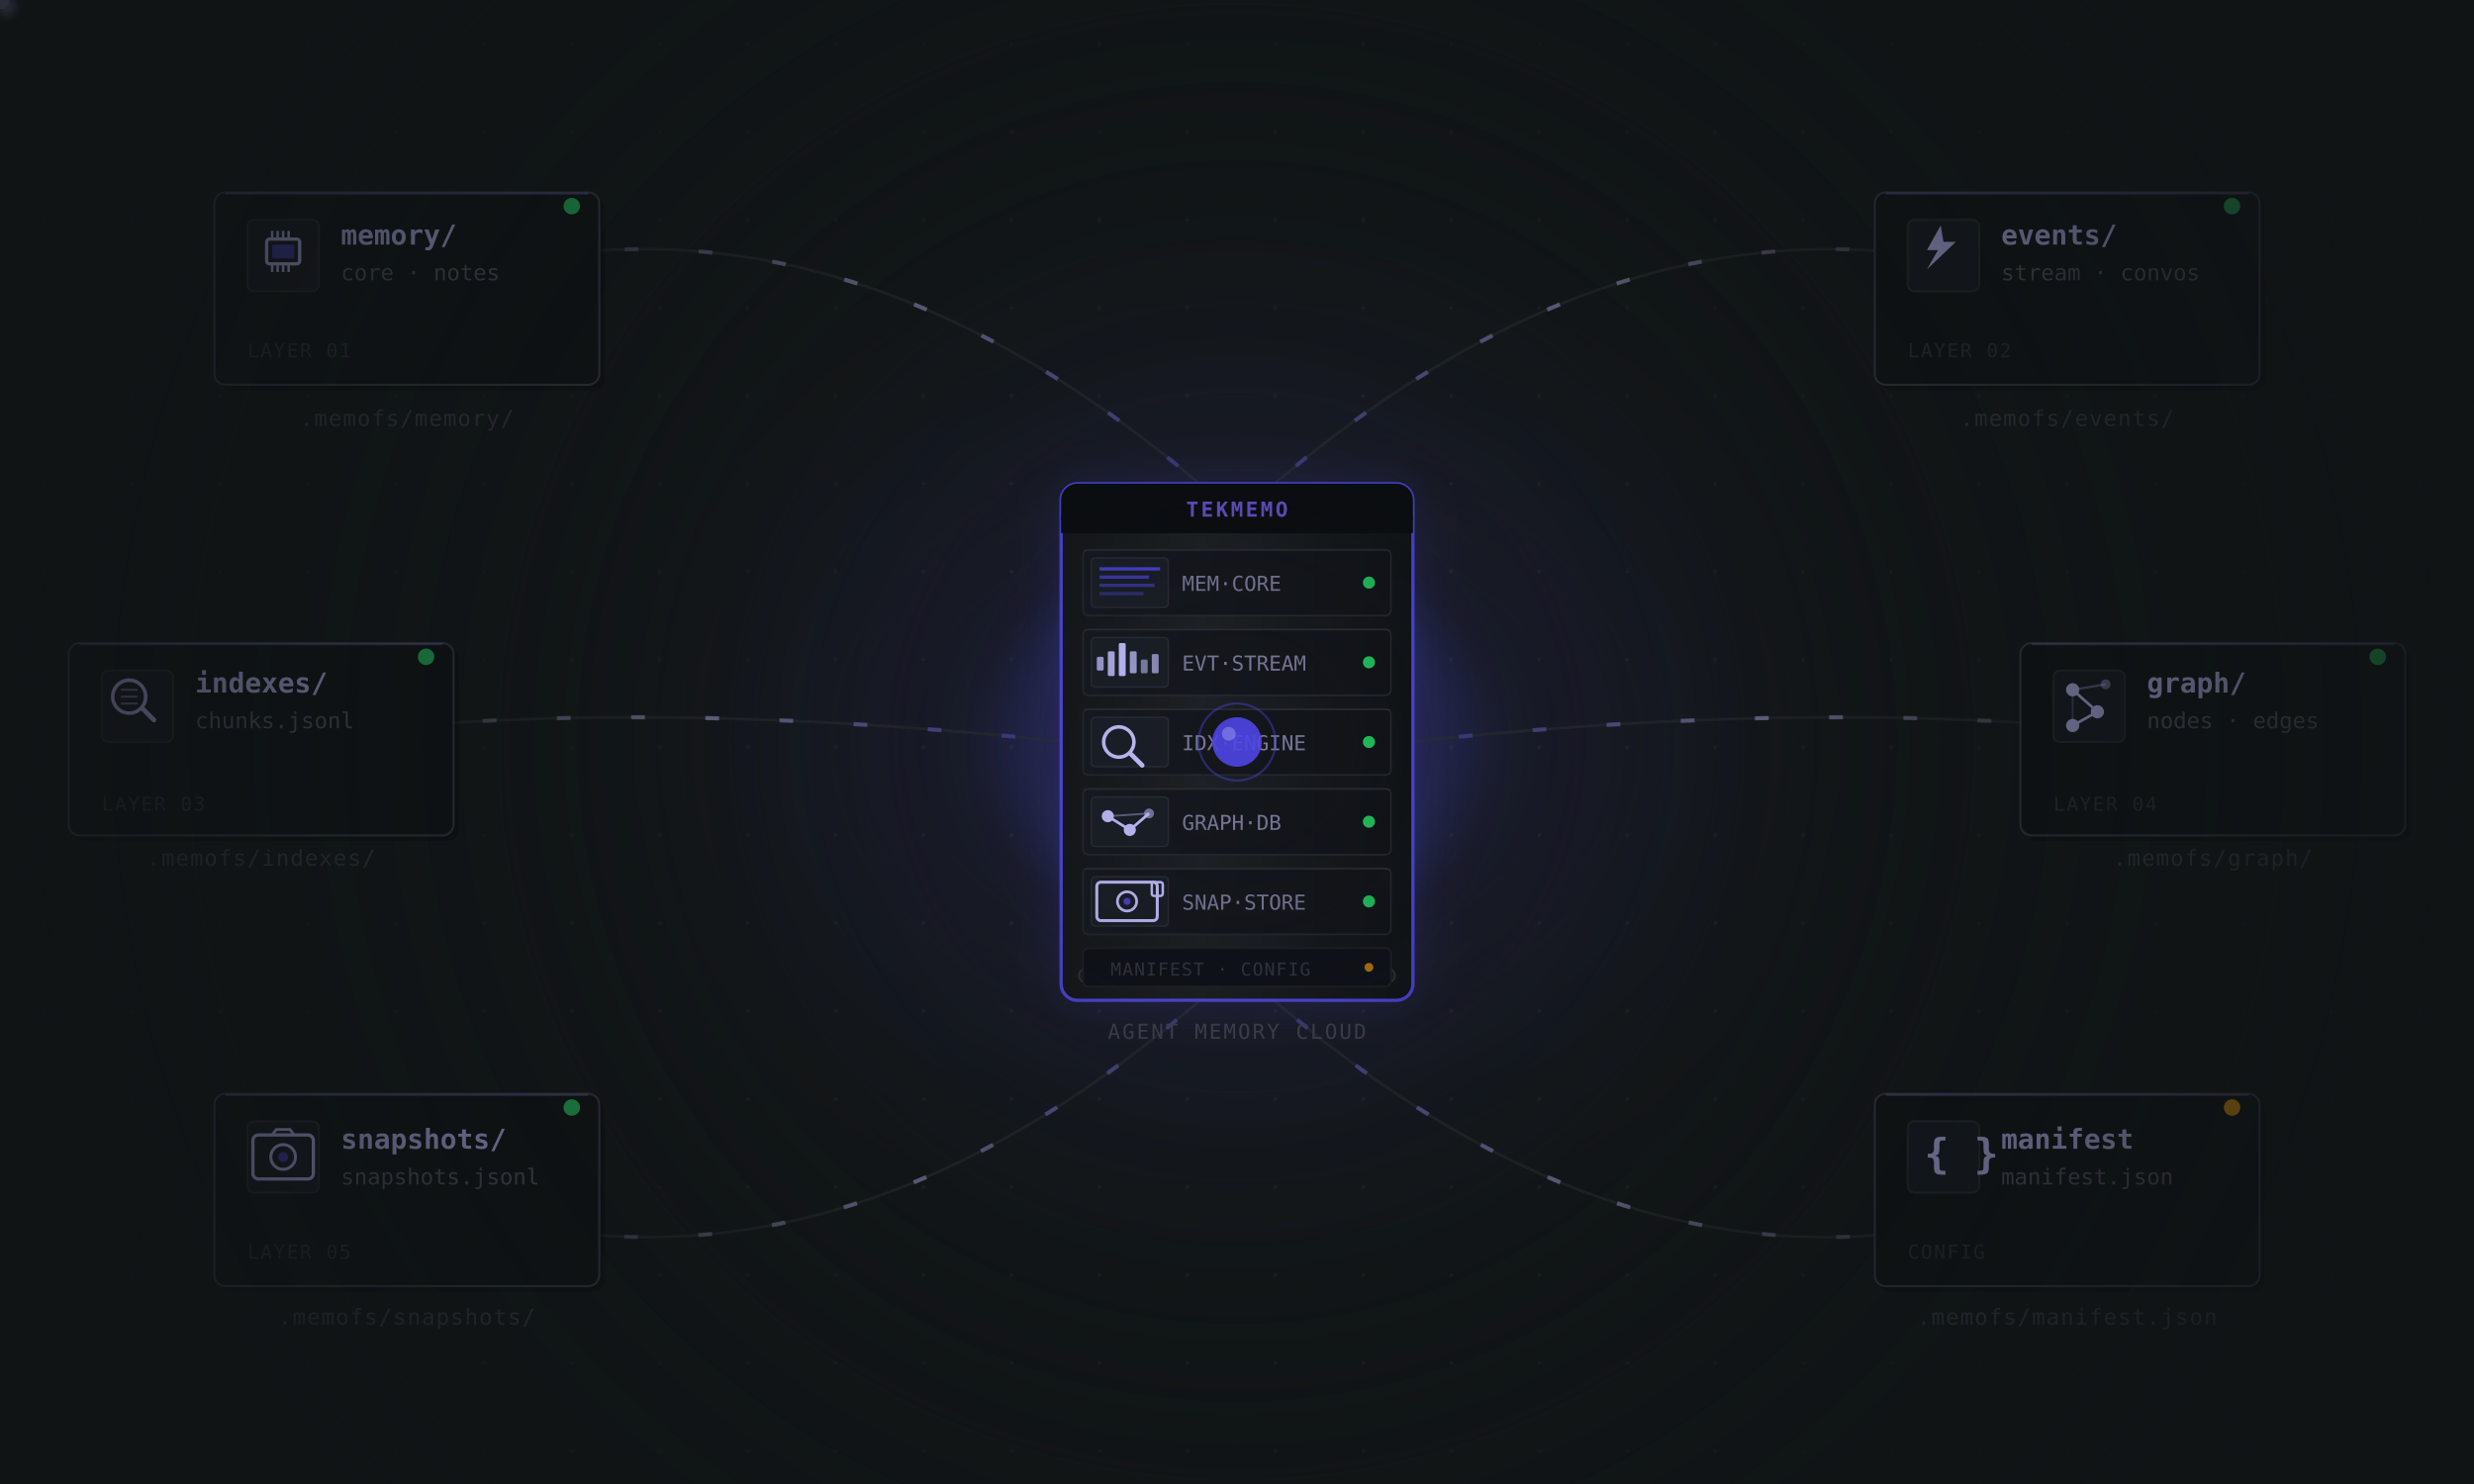
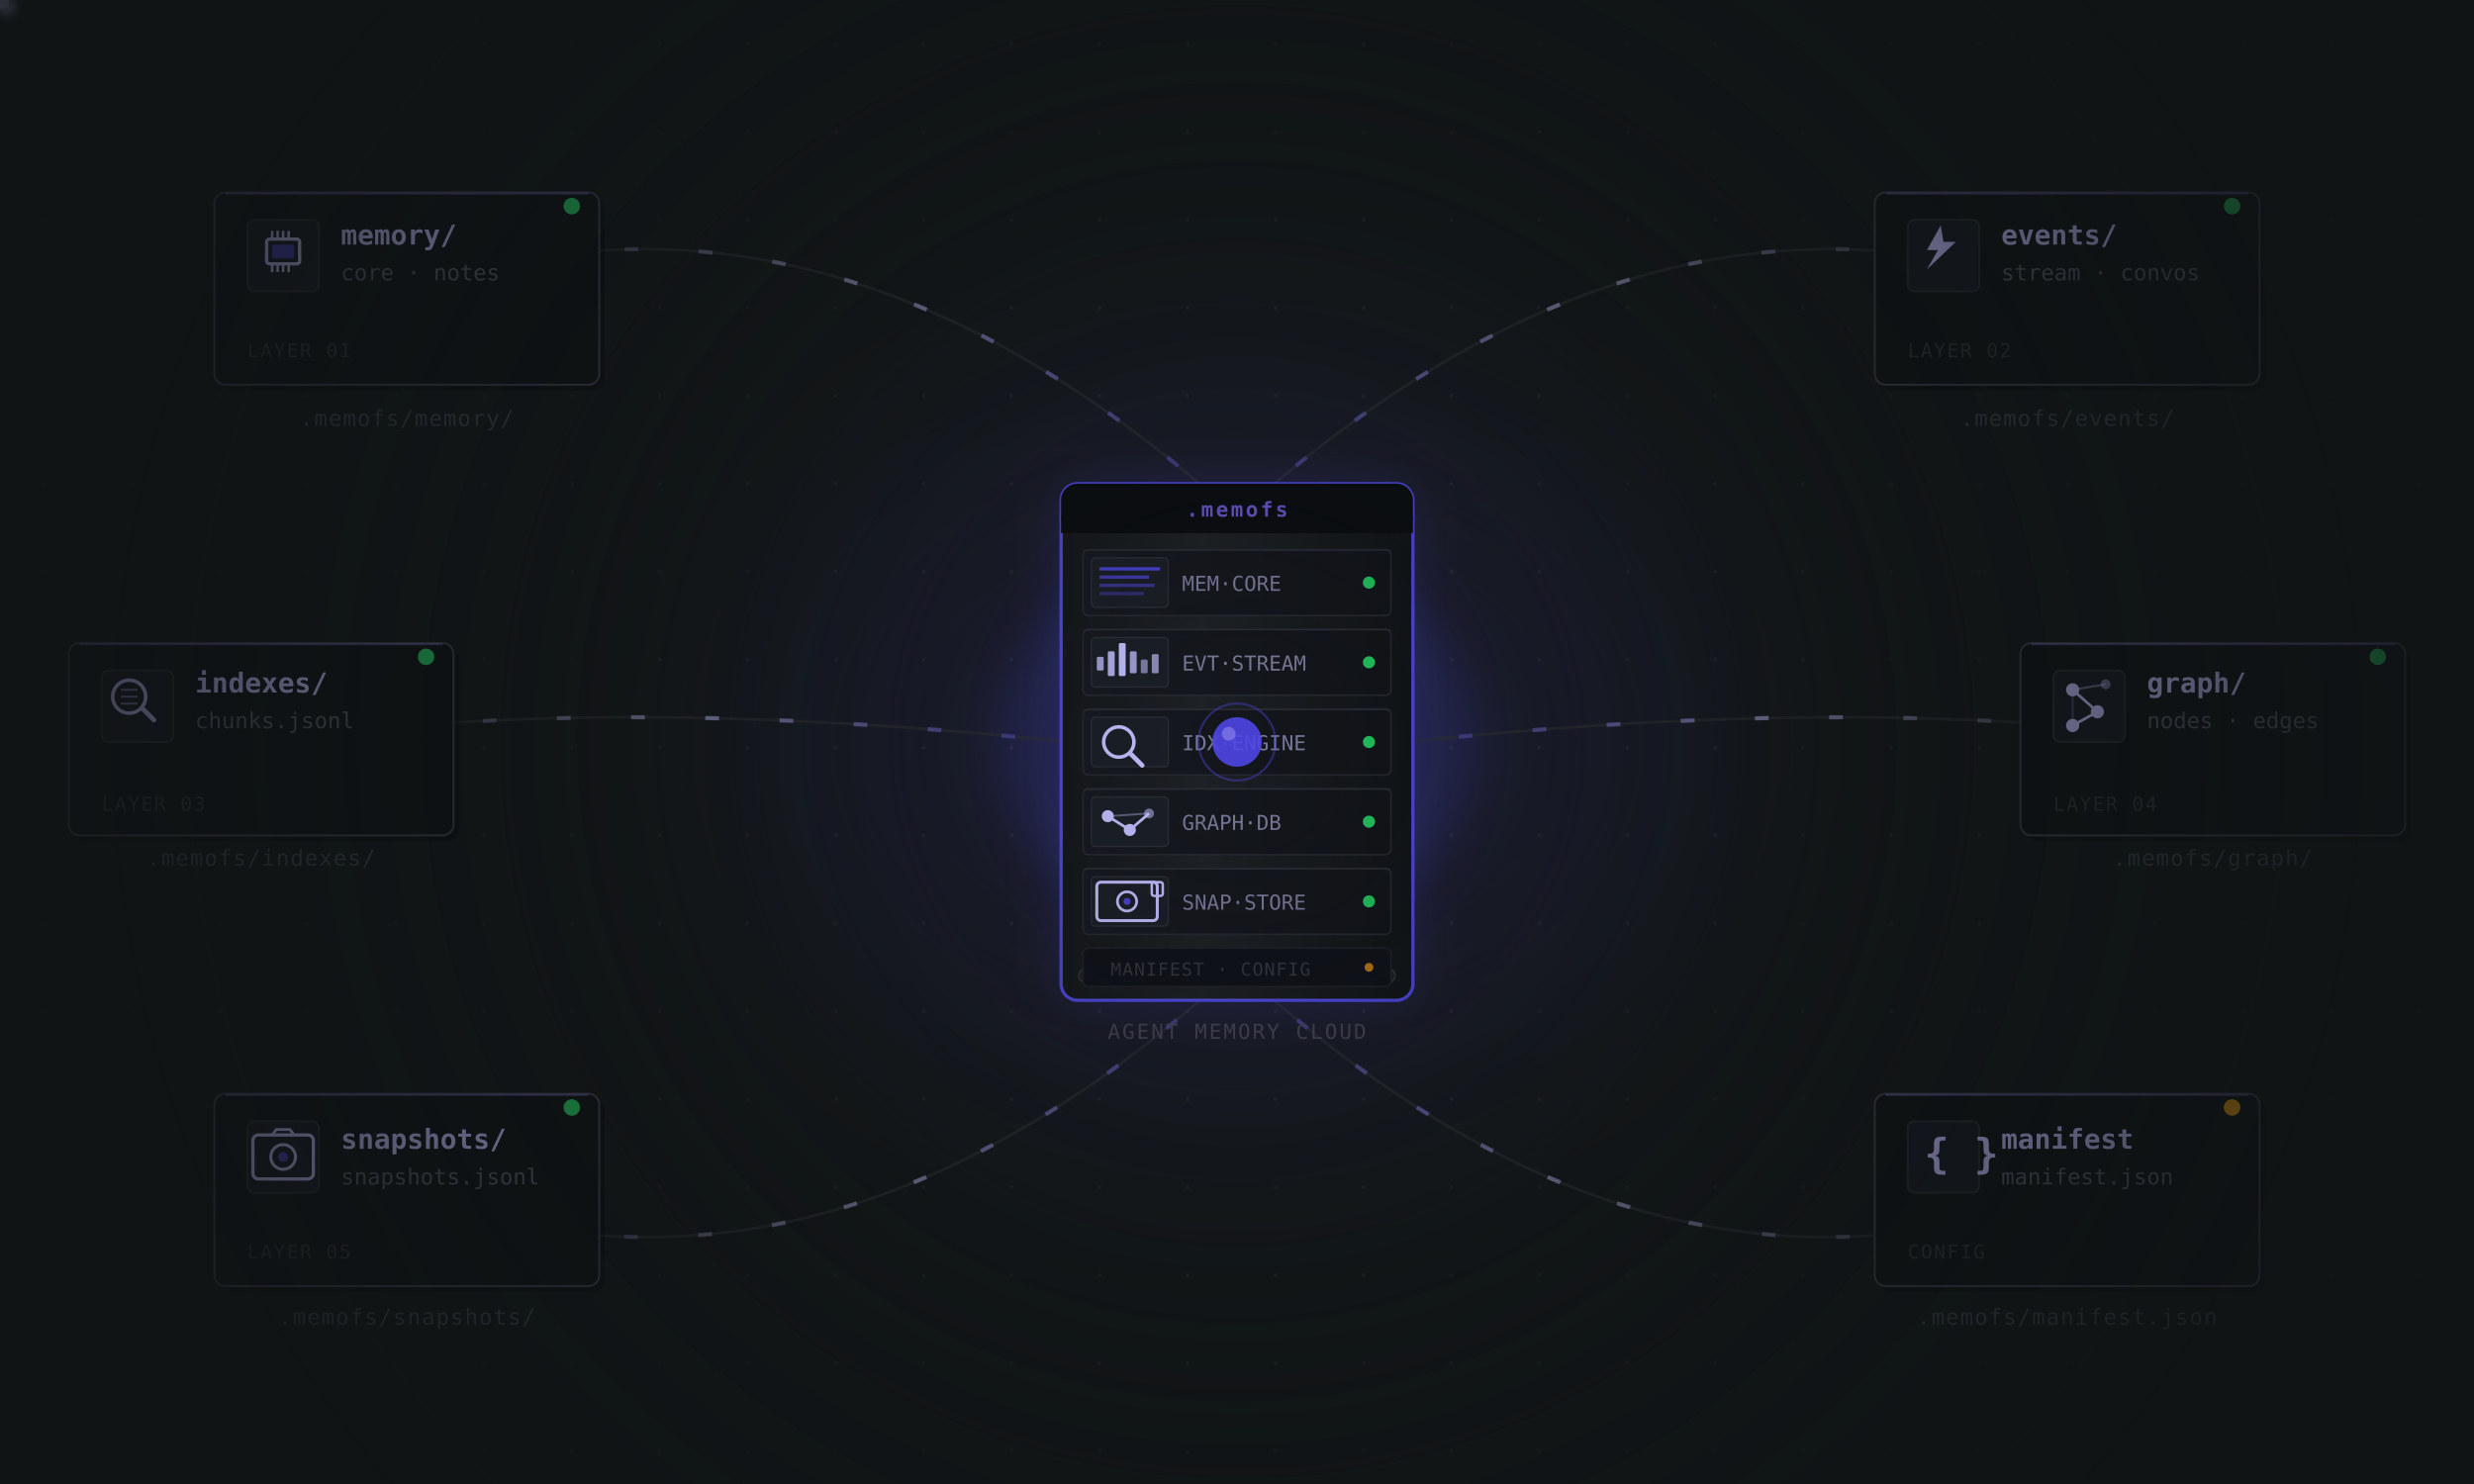
<svg xmlns="http://www.w3.org/2000/svg" viewBox="0 0 900 540" style="width:100%;max-width:1040px;height:auto" role="img">
  <style>
svg {
  font-family: "JetBrains Mono", ui-monospace, SFMono-Regular, Menlo, Monaco, Consolas, "Liberation Mono", "Courier New", monospace;
}
.fp{stroke-dasharray:5 22;animation:dash 2.4s linear infinite}
.fp-2{animation-duration:3.1s;animation-delay:-1.3s}
.fp-3{animation-duration:2.7s;animation-delay:-0.6s}
.fp-4{animation-duration:3.5s;animation-delay:-2.1s}
.fp-5{animation-duration:2.2s;animation-delay:-1.7s}
.fp-6{animation-duration:3.2s;animation-delay:-0.9s}
@keyframes dash{to{stroke-dashoffset:-27}
@media (prefers-reduced-motion: reduce) {
  .fp { animation: none; }
}
</style>
  <defs>
    <filter id="g-pk" x="-80%" y="-80%" width="260%" height="260%">
      <feGaussianBlur in="SourceGraphic" stdDeviation="2.5" result="b" />
      <feMerge>
        <feMergeNode in="b" />
        <feMergeNode in="SourceGraphic" />
      </feMerge>
    </filter>
    <filter id="g-halo" x="-200%" y="-200%" width="500%" height="500%">
      <feGaussianBlur in="SourceGraphic" stdDeviation="9" />
    </filter>
    <filter id="g-aura" x="-300%" y="-300%" width="700%" height="700%">
      <feGaussianBlur in="SourceGraphic" stdDeviation="32" />
    </filter>
    <filter id="g-rack" x="-40%" y="-40%" width="180%" height="180%">
      <feGaussianBlur in="SourceGraphic" stdDeviation="5" result="b" />
      <feMerge>
        <feMergeNode in="b" />
        <feMergeNode in="SourceGraphic" />
      </feMerge>
    </filter>
    <pattern id="dots" x="0" y="0" width="32" height="32" patternUnits="userSpaceOnUse">
      <circle cx="16" cy="16" r="0.7" fill="#252829" />
    </pattern>
    <radialGradient id="bg-g" cx="450" cy="270" r="360" gradientUnits="userSpaceOnUse">
      <stop offset="0%" stop-color="#181b1e" />
      <stop offset="100%" stop-color="#101415" />
    </radialGradient>
    <radialGradient id="vig" cx="450" cy="270" r="480" gradientUnits="userSpaceOnUse">
      <stop offset="0%" stop-color="#101415" stop-opacity="0" />
      <stop offset="100%" stop-color="#101415" stop-opacity="0.85" />
    </radialGradient>
    <linearGradient id="gm" x1="148" y1="106" x2="450" y2="188" gradientUnits="userSpaceOnUse">
      <stop offset="0%" stop-color="#c3c0ff" stop-opacity="0" />
      <stop offset="55%" stop-color="#c3c0ff" stop-opacity="0.6" />
      <stop offset="100%" stop-color="#4f46e5" stop-opacity="0.4" />
    </linearGradient>
    <linearGradient id="ge" x1="752" y1="106" x2="450" y2="188" gradientUnits="userSpaceOnUse">
      <stop offset="0%" stop-color="#c3c0ff" stop-opacity="0" />
      <stop offset="55%" stop-color="#c3c0ff" stop-opacity="0.6" />
      <stop offset="100%" stop-color="#4f46e5" stop-opacity="0.4" />
    </linearGradient>
    <linearGradient id="gi" x1="95" y1="270" x2="388" y2="270" gradientUnits="userSpaceOnUse">
      <stop offset="0%" stop-color="#c3c0ff" stop-opacity="0" />
      <stop offset="55%" stop-color="#c3c0ff" stop-opacity="0.6" />
      <stop offset="100%" stop-color="#4f46e5" stop-opacity="0.4" />
    </linearGradient>
    <linearGradient id="gg" x1="805" y1="270" x2="512" y2="270" gradientUnits="userSpaceOnUse">
      <stop offset="0%" stop-color="#c3c0ff" stop-opacity="0" />
      <stop offset="55%" stop-color="#c3c0ff" stop-opacity="0.6" />
      <stop offset="100%" stop-color="#4f46e5" stop-opacity="0.4" />
    </linearGradient>
    <linearGradient id="gs" x1="148" y1="434" x2="450" y2="352" gradientUnits="userSpaceOnUse">
      <stop offset="0%" stop-color="#c3c0ff" stop-opacity="0" />
      <stop offset="55%" stop-color="#c3c0ff" stop-opacity="0.6" />
      <stop offset="100%" stop-color="#4f46e5" stop-opacity="0.4" />
    </linearGradient>
    <linearGradient id="gmf" x1="752" y1="434" x2="450" y2="352" gradientUnits="userSpaceOnUse">
      <stop offset="0%" stop-color="#c3c0ff" stop-opacity="0" />
      <stop offset="55%" stop-color="#c3c0ff" stop-opacity="0.6" />
      <stop offset="100%" stop-color="#4f46e5" stop-opacity="0.4" />
    </linearGradient>
    <linearGradient id="rack-sh" x1="0" y1="0" x2="1" y2="0">
      <stop offset="0%" stop-color="#ffffff" stop-opacity="0.03" />
      <stop offset="40%" stop-color="#ffffff" stop-opacity="0.07" />
      <stop offset="100%" stop-color="#ffffff" stop-opacity="0.01" />
    </linearGradient>
    <linearGradient id="rack-top" x1="0" y1="0" x2="1" y2="0">
      <stop offset="0%" stop-color="#6655cc" stop-opacity="0.1" />
      <stop offset="50%" stop-color="#c3c0ff" stop-opacity="0.45" />
      <stop offset="100%" stop-color="#6655cc" stop-opacity="0.1" />
    </linearGradient>
    <linearGradient id="unit-g" x1="0" y1="0" x2="1" y2="0">
      <stop offset="0%" stop-color="#161920" stop-opacity="1" />
      <stop offset="100%" stop-color="#111318" stop-opacity="1" />
    </linearGradient>
  </defs>
  <rect width="900" height="540" fill="url(#bg-g)" />
  <rect width="900" height="540" fill="url(#dots)" />
  <rect width="900" height="540" fill="url(#vig)" />
  <ellipse cx="450" cy="270" rx="180" ry="140" fill="#4f46e5" opacity="0.08" filter="url(#g-aura)" />
  <ellipse cx="450" cy="270" rx="90" ry="70" fill="#4f46e5" opacity="0.18" filter="url(#g-halo)" />
  <circle cx="450" cy="270" r="72" fill="none" stroke="#4f46e5" stroke-width="1" opacity="0">
    <animate attributeName="r" from="72" to="230" dur="3s" repeatCount="indefinite" begin="0s" />
    <animate attributeName="opacity" values="0;0.45;0.45;0" keyTimes="0;0.05;0.28;1" dur="3s" repeatCount="indefinite" begin="0s" />
    <animate attributeName="stroke-width" from="1.2" to="0.2" dur="3s" repeatCount="indefinite" begin="0s" />
  </circle>
  <circle cx="450" cy="270" r="72" fill="none" stroke="#4f46e5" stroke-width="1" opacity="0">
    <animate attributeName="r" from="72" to="230" dur="3s" repeatCount="indefinite" begin="1s" />
    <animate attributeName="opacity" values="0;0.45;0.45;0" keyTimes="0;0.05;0.28;1" dur="3s" repeatCount="indefinite" begin="1s" />
    <animate attributeName="stroke-width" from="1.2" to="0.2" dur="3s" repeatCount="indefinite" begin="1s" />
  </circle>
  <circle cx="450" cy="270" r="72" fill="none" stroke="#4f46e5" stroke-width="1" opacity="0">
    <animate attributeName="r" from="72" to="230" dur="3s" repeatCount="indefinite" begin="2s" />
    <animate attributeName="opacity" values="0;0.45;0.45;0" keyTimes="0;0.05;0.28;1" dur="3s" repeatCount="indefinite" begin="2s" />
    <animate attributeName="stroke-width" from="1.2" to="0.2" dur="3s" repeatCount="indefinite" begin="2s" />
  </circle>
  <g fill="none" stroke="#2b2e31" stroke-width="1" opacity="0.7">
    <path d="M148,106 Q300,52  450,188" />
    <path d="M752,106 Q600,52  450,188" />
    <path d="M95,270  Q220,252 388,270" />
    <path d="M805,270 Q680,252 512,270" />
    <path d="M148,434 Q300,490 450,352" />
    <path d="M752,434 Q600,490 450,352" />
  </g>
  <path d="M148,106 Q300,52  450,188" fill="none" stroke="url(#gm)" stroke-width="1.5" class="fp" />
  <path d="M752,106 Q600,52  450,188" fill="none" stroke="url(#ge)" stroke-width="1.5" class="fp fp-2" />
  <path d="M95,270  Q220,252 388,270" fill="none" stroke="url(#gi)" stroke-width="1.5" class="fp fp-3" />
  <path d="M805,270 Q680,252 512,270" fill="none" stroke="url(#gg)" stroke-width="1.5" class="fp fp-4" />
  <path d="M148,434 Q300,490 450,352" fill="none" stroke="url(#gs)" stroke-width="1.5" class="fp fp-5" />
  <path d="M752,434 Q600,490 450,352" fill="none" stroke="url(#gmf)" stroke-width="1.5" class="fp fp-6" />
  <circle r="3.2" fill="#c3c0ff" filter="url(#g-pk)">
    <animateMotion dur="2.8s" repeatCount="indefinite" begin="0s" path="M148,106 Q300,52 450,188" />
  </circle>
  <circle r="1.5" fill="#c3c0ff" opacity="0.35">
    <animateMotion dur="2.8s" repeatCount="indefinite" begin="0.08s" path="M148,106 Q300,52 450,188" />
  </circle>
  <circle r="3.2" fill="#c3c0ff" filter="url(#g-pk)">
    <animateMotion dur="2.8s" repeatCount="indefinite" begin="-1.4s" path="M148,106 Q300,52 450,188" />
  </circle>
  <circle r="1.5" fill="#c3c0ff" opacity="0.35">
    <animateMotion dur="2.8s" repeatCount="indefinite" begin="-1.32s" path="M148,106 Q300,52 450,188" />
  </circle>
  <circle r="3.2" fill="#c3c0ff" filter="url(#g-pk)">
    <animateMotion dur="3.1s" repeatCount="indefinite" begin="-0.6s" path="M752,106 Q600,52 450,188" />
  </circle>
  <circle r="1.5" fill="#c3c0ff" opacity="0.35">
    <animateMotion dur="3.1s" repeatCount="indefinite" begin="-0.52s" path="M752,106 Q600,52 450,188" />
  </circle>
  <circle r="3.2" fill="#c3c0ff" filter="url(#g-pk)">
    <animateMotion dur="3.1s" repeatCount="indefinite" begin="-2.2s" path="M752,106 Q600,52 450,188" />
  </circle>
  <circle r="3.2" fill="#c3c0ff" filter="url(#g-pk)">
    <animateMotion dur="2.5s" repeatCount="indefinite" begin="-0.3s" path="M95,270 Q220,252 388,270" />
  </circle>
  <circle r="1.5" fill="#c3c0ff" opacity="0.35">
    <animateMotion dur="2.5s" repeatCount="indefinite" begin="-0.22s" path="M95,270 Q220,252 388,270" />
  </circle>
  <circle r="3.2" fill="#c3c0ff" filter="url(#g-pk)">
    <animateMotion dur="2.5s" repeatCount="indefinite" begin="-1.5s" path="M95,270 Q220,252 388,270" />
  </circle>
  <circle r="3.2" fill="#c3c0ff" filter="url(#g-pk)">
    <animateMotion dur="3.0s" repeatCount="indefinite" begin="-1.0s" path="M805,270 Q680,252 512,270" />
  </circle>
  <circle r="1.5" fill="#c3c0ff" opacity="0.35">
    <animateMotion dur="3.0s" repeatCount="indefinite" begin="-0.92s" path="M805,270 Q680,252 512,270" />
  </circle>
  <circle r="3.2" fill="#c3c0ff" filter="url(#g-pk)">
    <animateMotion dur="3.0s" repeatCount="indefinite" begin="-2.4s" path="M805,270 Q680,252 512,270" />
  </circle>
  <circle r="3.2" fill="#c3c0ff" filter="url(#g-pk)">
    <animateMotion dur="3.4s" repeatCount="indefinite" begin="-0.8s" path="M148,434 Q300,490 450,352" />
  </circle>
  <circle r="1.5" fill="#c3c0ff" opacity="0.35">
    <animateMotion dur="3.4s" repeatCount="indefinite" begin="-0.72s" path="M148,434 Q300,490 450,352" />
  </circle>
  <circle r="3.2" fill="#c3c0ff" filter="url(#g-pk)">
    <animateMotion dur="3.4s" repeatCount="indefinite" begin="-2.3s" path="M148,434 Q300,490 450,352" />
  </circle>
  <circle r="3.2" fill="#c3c0ff" filter="url(#g-pk)">
    <animateMotion dur="2.7s" repeatCount="indefinite" begin="-1.6s" path="M752,434 Q600,490 450,352" />
  </circle>
  <circle r="1.5" fill="#c3c0ff" opacity="0.35">
    <animateMotion dur="2.7s" repeatCount="indefinite" begin="-1.52s" path="M752,434 Q600,490 450,352" />
  </circle>
  <circle r="3.2" fill="#c3c0ff" filter="url(#g-pk)">
    <animateMotion dur="2.7s" repeatCount="indefinite" begin="-0.9s" path="M752,434 Q600,490 450,352" />
  </circle>
  <rect x="80" y="72" width="140" height="70" rx="4" fill="#000" opacity="0.35" />
  <rect x="78" y="70" width="140" height="70" rx="4" fill="#0c0f12" stroke="#3a3a4a" stroke-width="0.75" />
  <line x1="82" y1="70.4" x2="214" y2="70.4" stroke="#8877dd" stroke-width="0.8" opacity="0.4" />
  <rect x="90" y="80" width="26" height="26" rx="2.5" fill="#141720" stroke="#272a2e" stroke-width="0.7" />
  <rect x="97" y="87" width="12" height="9" rx="1" fill="none" stroke="#c3c0ff" stroke-width="1.2" />
  <rect x="99" y="89" width="8" height="5" rx="0.5" fill="#4f46e5" opacity="0.75" />
  <line x1="99" y1="87" x2="99" y2="84" stroke="#c3c0ff" stroke-width="0.9" />
  <line x1="101" y1="87" x2="101" y2="84" stroke="#c3c0ff" stroke-width="0.9" />
  <line x1="103" y1="87" x2="103" y2="84" stroke="#c3c0ff" stroke-width="0.9" />
  <line x1="105" y1="87" x2="105" y2="84" stroke="#c3c0ff" stroke-width="0.9" />
  <line x1="99" y1="96" x2="99" y2="99" stroke="#c3c0ff" stroke-width="0.9" />
  <line x1="101" y1="96" x2="101" y2="99" stroke="#c3c0ff" stroke-width="0.9" />
  <line x1="103" y1="96" x2="103" y2="99" stroke="#c3c0ff" stroke-width="0.9" />
  <line x1="105" y1="96" x2="105" y2="99" stroke="#c3c0ff" stroke-width="0.9" />
  <text x="124" y="89" font-family="'JetBrains Mono',monospace" font-size="10" font-weight="700" fill="#c3c0ff">memory/</text>
  <text x="124" y="102" font-family="'JetBrains Mono',monospace" font-size="8" fill="#555666">core · notes</text>
  <circle cx="208" cy="75" r="3" fill="#22c55e">
    <animate attributeName="opacity" values="1;0.2;1" dur="2.0s" repeatCount="indefinite" />
  </circle>
  <text x="90" y="130" font-family="'JetBrains Mono',monospace" font-size="7" fill="#2e3035" letter-spacing="0.08em">LAYER 01</text>
  <rect x="684" y="72" width="140" height="70" rx="4" fill="#000" opacity="0.35" />
  <rect x="682" y="70" width="140" height="70" rx="4" fill="#0c0f12" stroke="#3a3a4a" stroke-width="0.75" />
  <line x1="686" y1="70.4" x2="818" y2="70.4" stroke="#8877dd" stroke-width="0.8" opacity="0.4" />
  <rect x="694" y="80" width="26" height="26" rx="2.5" fill="#141720" stroke="#272a2e" stroke-width="0.7" />
  <path d="M706,82 L701,91 H705 L701,98 L711.5,88 H707 Z" fill="#c3c0ff" />
  <text x="728" y="89" font-family="'JetBrains Mono',monospace" font-size="10" font-weight="700" fill="#c3c0ff">events/</text>
  <text x="728" y="102" font-family="'JetBrains Mono',monospace" font-size="8" fill="#555666">stream · convos</text>
  <circle cx="812" cy="75" r="3" fill="#22c55e">
    <animate attributeName="opacity" values="1;0.2;1" dur="1.8s" repeatCount="indefinite" begin="0.3s" />
  </circle>
  <text x="694" y="130" font-family="'JetBrains Mono',monospace" font-size="7" fill="#2e3035" letter-spacing="0.08em">LAYER 02</text>
  <rect x="27" y="236" width="140" height="70" rx="4" fill="#000" opacity="0.35" />
  <rect x="25" y="234" width="140" height="70" rx="4" fill="#0c0f12" stroke="#3a3a4a" stroke-width="0.75" />
  <line x1="29" y1="234.4" x2="161" y2="234.4" stroke="#8877dd" stroke-width="0.8" opacity="0.4" />
  <rect x="37" y="244" width="26" height="26" rx="2.5" fill="#141720" stroke="#272a2e" stroke-width="0.7" />
  <circle cx="47" cy="253.5" r="6" fill="none" stroke="#c3c0ff" stroke-width="1.3" />
  <line x1="44" y1="251" x2="50" y2="251" stroke="#c3c0ff" stroke-width="0.75" opacity="0.55" />
  <line x1="44" y1="253.5" x2="50" y2="253.5" stroke="#c3c0ff" stroke-width="0.75" opacity="0.55" />
  <line x1="44" y1="256" x2="50" y2="256" stroke="#c3c0ff" stroke-width="0.75" opacity="0.55" />
  <line x1="52" y1="258" x2="56" y2="262" stroke="#c3c0ff" stroke-width="1.7" stroke-linecap="round" />
  <text x="71" y="252" font-family="'JetBrains Mono',monospace" font-size="10" font-weight="700" fill="#c3c0ff">indexes/</text>
  <text x="71" y="265" font-family="'JetBrains Mono',monospace" font-size="8" fill="#555666">chunks.jsonl</text>
  <circle cx="155" cy="239" r="3" fill="#22c55e">
    <animate attributeName="opacity" values="1;0.2;1" dur="2.3s" repeatCount="indefinite" begin="0.6s" />
  </circle>
  <text x="37" y="295" font-family="'JetBrains Mono',monospace" font-size="7" fill="#2e3035" letter-spacing="0.08em">LAYER 03</text>
  <rect x="737" y="236" width="140" height="70" rx="4" fill="#000" opacity="0.35" />
  <rect x="735" y="234" width="140" height="70" rx="4" fill="#0c0f12" stroke="#3a3a4a" stroke-width="0.75" />
  <line x1="739" y1="234.4" x2="871" y2="234.4" stroke="#8877dd" stroke-width="0.8" opacity="0.4" />
  <rect x="747" y="244" width="26" height="26" rx="2.5" fill="#141720" stroke="#272a2e" stroke-width="0.7" />
  <circle cx="754" cy="251" r="2.4" fill="#c3c0ff" />
  <circle cx="763" cy="259" r="2.4" fill="#c3c0ff" />
  <circle cx="754" cy="264" r="2.4" fill="#c3c0ff" />
  <circle cx="766" cy="249" r="1.8" fill="#c3c0ff" opacity="0.5" />
  <line x1="754" y1="251" x2="763" y2="259" stroke="#c3c0ff" stroke-width="1" />
  <line x1="763" y1="259" x2="754" y2="264" stroke="#c3c0ff" stroke-width="1" />
  <line x1="754" y1="251" x2="766" y2="249" stroke="#c3c0ff" stroke-width="0.8" opacity="0.45" />
  <line x1="754" y1="251" x2="754" y2="264" stroke="#c3c0ff" stroke-width="0.7" opacity="0.3" />
  <text x="781" y="252" font-family="'JetBrains Mono',monospace" font-size="10" font-weight="700" fill="#c3c0ff">graph/</text>
  <text x="781" y="265" font-family="'JetBrains Mono',monospace" font-size="8" fill="#555666">nodes · edges</text>
  <circle cx="865" cy="239" r="3" fill="#22c55e">
    <animate attributeName="opacity" values="1;0.2;1" dur="2.6s" repeatCount="indefinite" begin="0.9s" />
  </circle>
  <text x="747" y="295" font-family="'JetBrains Mono',monospace" font-size="7" fill="#2e3035" letter-spacing="0.08em">LAYER 04</text>
  <rect x="80" y="400" width="140" height="70" rx="4" fill="#000" opacity="0.35" />
  <rect x="78" y="398" width="140" height="70" rx="4" fill="#0c0f12" stroke="#3a3a4a" stroke-width="0.75" />
  <line x1="82" y1="398.4" x2="214" y2="398.4" stroke="#8877dd" stroke-width="0.8" opacity="0.4" />
  <rect x="90" y="408" width="26" height="26" rx="2.5" fill="#141720" stroke="#272a2e" stroke-width="0.7" />
  <rect x="92" y="413" width="22" height="16" rx="2" fill="none" stroke="#c3c0ff" stroke-width="1.2" />
  <circle cx="103" cy="421" r="4.5" fill="none" stroke="#c3c0ff" stroke-width="1.1" />
  <circle cx="103" cy="421" r="1.8" fill="#4f46e5" opacity="0.8" />
  <path d="M99,413 L100.5,411 H105.5 L107,413" fill="none" stroke="#c3c0ff" stroke-width="1" stroke-linejoin="round" />
  <text x="124" y="418" font-family="'JetBrains Mono',monospace" font-size="10" font-weight="700" fill="#c3c0ff">snapshots/</text>
  <text x="124" y="431" font-family="'JetBrains Mono',monospace" font-size="8" fill="#555666">snapshots.jsonl</text>
  <circle cx="208" cy="403" r="3" fill="#22c55e">
    <animate attributeName="opacity" values="1;0.2;1" dur="1.5s" repeatCount="indefinite" begin="1.1s" />
  </circle>
  <text x="90" y="458" font-family="'JetBrains Mono',monospace" font-size="7" fill="#2e3035" letter-spacing="0.08em">LAYER 05</text>
  <rect x="684" y="400" width="140" height="70" rx="4" fill="#000" opacity="0.35" />
  <rect x="682" y="398" width="140" height="70" rx="4" fill="#0c0f12" stroke="#3a3a4a" stroke-width="0.75" />
  <line x1="686" y1="398.4" x2="818" y2="398.4" stroke="#8877dd" stroke-width="0.8" opacity="0.4" />
  <rect x="694" y="408" width="26" height="26" rx="2.5" fill="#141720" stroke="#272a2e" stroke-width="0.7" />
  <text x="700" y="425" font-family="'JetBrains Mono',monospace" font-size="15" font-weight="700" fill="#c3c0ff">{ }</text>
  <text x="728" y="418" font-family="'JetBrains Mono',monospace" font-size="10" font-weight="700" fill="#c3c0ff">manifest</text>
  <text x="728" y="431" font-family="'JetBrains Mono',monospace" font-size="8" fill="#555666">manifest.json</text>
  <circle cx="812" cy="403" r="3" fill="#f59e0b">
    <animate attributeName="opacity" values="1;0.3;1" dur="3.1s" repeatCount="indefinite" begin="0.5s" />
  </circle>
  <text x="694" y="458" font-family="'JetBrains Mono',monospace" font-size="7" fill="#2e3035" letter-spacing="0.08em">CONFIG</text>
  <rect x="386" y="176" width="128" height="188" rx="8" fill="#4f46e5" opacity="0.22" filter="url(#g-halo)" />
  <rect x="386" y="176" width="128" height="188" rx="6" fill="#0d1014" stroke="#4f46e5" stroke-width="1.2" />
  <line x1="390" y1="176.6" x2="510" y2="176.6" stroke="url(#rack-top)" stroke-width="0.9" />
  <rect x="386" y="176" width="128" height="188" rx="6" fill="url(#rack-sh)" />
  <circle cx="395" cy="185" r="2.5" fill="#1a1d22" stroke="#333" stroke-width="0.6" />
  <circle cx="395" cy="185" r="0.8" fill="#2a2d32" />
  <circle cx="505" cy="185" r="2.5" fill="#1a1d22" stroke="#333" stroke-width="0.6" />
  <circle cx="505" cy="185" r="0.8" fill="#2a2d32" />
  <circle cx="395" cy="355" r="2.5" fill="#1a1d22" stroke="#333" stroke-width="0.6" />
  <circle cx="395" cy="355" r="0.8" fill="#2a2d32" />
  <circle cx="505" cy="355" r="2.5" fill="#1a1d22" stroke="#333" stroke-width="0.6" />
  <circle cx="505" cy="355" r="0.8" fill="#2a2d32" />
  <rect x="386" y="176" width="128" height="18" rx="6" fill="#0a0c10" />
  <rect x="386" y="188" width="128" height="6" rx="0" fill="#0a0c10" />
-   <text x="450" y="188" text-anchor="middle" font-family="'JetBrains Mono',monospace" font-size="7.5" font-weight="700" fill="#6655cc" letter-spacing="0.12em">TEKMEMO</text>
+   <text x="450" y="188" text-anchor="middle" font-family="'JetBrains Mono',monospace" font-size="7.5" font-weight="700" fill="#6655cc" letter-spacing="0.12em">.memofs</text>
  <rect x="394" y="200" width="112" height="24" rx="2" fill="url(#unit-g)" stroke="#252830" stroke-width="0.6" />
  <line x1="394" y1="200.3" x2="506" y2="200.3" stroke="#ffffff" stroke-width="0.3" opacity="0.06" />
  <rect x="397" y="203" width="28" height="18" rx="1.5" fill="#1a1e26" stroke="#2a2d35" stroke-width="0.5" />
  <line x1="400" y1="207" x2="422" y2="207" stroke="#4f46e5" stroke-width="1.2" opacity="0.9" />
  <line x1="400" y1="210" x2="418" y2="210" stroke="#4f46e5" stroke-width="1.2" opacity="0.7" />
  <line x1="400" y1="213" x2="420" y2="213" stroke="#4f46e5" stroke-width="1.2" opacity="0.55" />
  <line x1="400" y1="216" x2="416" y2="216" stroke="#4f46e5" stroke-width="1.2" opacity="0.4" />
  <text x="430" y="215" font-family="'JetBrains Mono',monospace" font-size="7.5" fill="#7a7a9a">MEM·CORE</text>
  <circle cx="498" cy="212" r="2.2" fill="#22c55e">
    <animate attributeName="opacity" values="1;0.15;1" dur="1.3s" repeatCount="indefinite" />
  </circle>
  <rect x="394" y="229" width="112" height="24" rx="2" fill="url(#unit-g)" stroke="#252830" stroke-width="0.6" />
  <line x1="394" y1="229.3" x2="506" y2="229.3" stroke="#ffffff" stroke-width="0.3" opacity="0.06" />
  <rect x="397" y="232" width="28" height="18" rx="1.5" fill="#1a1e26" stroke="#2a2d35" stroke-width="0.5" />
  <rect x="399" y="239" width="2.5" height="5" rx="0.5" fill="#c3c0ff" opacity="0.8" />
  <rect x="403" y="237" width="2.5" height="9" rx="0.5" fill="#c3c0ff" opacity="0.9" />
  <rect x="407" y="234" width="2.5" height="12" rx="0.5" fill="#c3c0ff" />
  <rect x="411" y="237" width="2.5" height="8" rx="0.5" fill="#c3c0ff" opacity="0.8" />
  <rect x="415" y="240" width="2.5" height="5" rx="0.5" fill="#c3c0ff" opacity="0.6" />
  <rect x="419" y="238" width="2.5" height="7" rx="0.5" fill="#c3c0ff" opacity="0.7" />
  <text x="430" y="244" font-family="'JetBrains Mono',monospace" font-size="7.5" fill="#7a7a9a">EVT·STREAM</text>
  <circle cx="498" cy="241" r="2.2" fill="#22c55e">
    <animate attributeName="opacity" values="1;0.15;1" dur="2.0s" repeatCount="indefinite" begin="0.4s" />
  </circle>
  <rect x="394" y="258" width="112" height="24" rx="2" fill="url(#unit-g)" stroke="#252830" stroke-width="0.6" />
  <line x1="394" y1="258.3" x2="506" y2="258.3" stroke="#ffffff" stroke-width="0.3" opacity="0.06" />
  <rect x="397" y="261" width="28" height="18" rx="1.5" fill="#1a1e26" stroke="#2a2d35" stroke-width="0.5" />
  <circle cx="407" cy="270" r="5.5" fill="none" stroke="#c3c0ff" stroke-width="1.3" />
  <line x1="411.5" y1="274.5" x2="415.5" y2="278.5" stroke="#c3c0ff" stroke-width="1.7" stroke-linecap="round" />
  <text x="430" y="273" font-family="'JetBrains Mono',monospace" font-size="7.5" fill="#7a7a9a">IDX·ENGINE</text>
  <circle cx="498" cy="270" r="2.2" fill="#22c55e">
    <animate attributeName="opacity" values="1;0.15;1" dur="0.85s" repeatCount="indefinite" begin="0.75s" />
  </circle>
  <rect x="394" y="287" width="112" height="24" rx="2" fill="url(#unit-g)" stroke="#252830" stroke-width="0.6" />
  <line x1="394" y1="287.3" x2="506" y2="287.3" stroke="#ffffff" stroke-width="0.3" opacity="0.06" />
  <rect x="397" y="290" width="28" height="18" rx="1.5" fill="#1a1e26" stroke="#2a2d35" stroke-width="0.5" />
  <circle cx="403" cy="297" r="2.2" fill="#c3c0ff" />
  <circle cx="411" cy="302" r="2.2" fill="#c3c0ff" />
  <circle cx="418" cy="296" r="1.8" fill="#c3c0ff" opacity="0.55" />
  <line x1="403" y1="297" x2="411" y2="302" stroke="#c3c0ff" stroke-width="1" />
  <line x1="411" y1="302" x2="418" y2="296" stroke="#c3c0ff" stroke-width="1" />
  <line x1="403" y1="297" x2="418" y2="296" stroke="#c3c0ff" stroke-width="0.7" opacity="0.4" />
  <text x="430" y="302" font-family="'JetBrains Mono',monospace" font-size="7.5" fill="#7a7a9a">GRAPH·DB</text>
  <circle cx="498" cy="299" r="2.2" fill="#22c55e">
    <animate attributeName="opacity" values="1;0.15;1" dur="1.7s" repeatCount="indefinite" begin="0.2s" />
  </circle>
  <rect x="394" y="316" width="112" height="24" rx="2" fill="url(#unit-g)" stroke="#252830" stroke-width="0.6" />
  <line x1="394" y1="316.3" x2="506" y2="316.3" stroke="#ffffff" stroke-width="0.3" opacity="0.06" />
  <rect x="397" y="319" width="28" height="18" rx="1.5" fill="#1a1e26" stroke="#2a2d35" stroke-width="0.5" />
  <rect x="399" y="321" width="22" height="14" rx="1.5" fill="none" stroke="#c3c0ff" stroke-width="1.1" />
  <circle cx="410" cy="328" r="3.5" fill="none" stroke="#c3c0ff" stroke-width="1" />
  <circle cx="410" cy="328" r="1.3" fill="#4f46e5" opacity="0.9" />
  <rect x="419" y="321" width="4" height="5" rx="0.8" fill="none" stroke="#c3c0ff" stroke-width="0.9" />
  <text x="430" y="331" font-family="'JetBrains Mono',monospace" font-size="7.5" fill="#7a7a9a">SNAP·STORE</text>
  <circle cx="498" cy="328" r="2.2" fill="#22c55e">
    <animate attributeName="opacity" values="1;0.15;1" dur="1.1s" repeatCount="indefinite" begin="1.1s" />
  </circle>
  <rect x="394" y="345" width="112" height="14" rx="2" fill="#0e1118" stroke="#1e2128" stroke-width="0.6" />
  <text x="404" y="355" font-family="'JetBrains Mono',monospace" font-size="6.5" fill="#333641" letter-spacing="0.06em">MANIFEST · CONFIG</text>
  <circle cx="498" cy="352" r="1.6" fill="#f59e0b" opacity="0.75">
    <animate attributeName="opacity" values="0.75;0.2;0.75" dur="3.0s" repeatCount="indefinite" />
  </circle>
  <circle cx="450" cy="270" r="14" fill="none" stroke="#4f46e5" stroke-width="0.8" opacity="0.4">
    <animate attributeName="r" values="14;18;14" dur="2.5s" repeatCount="indefinite" />
    <animate attributeName="opacity" values="0.4;0;0.4" dur="2.5s" repeatCount="indefinite" />
  </circle>
  <circle cx="450" cy="270" r="9" fill="#4f46e5" opacity="0.9">
    <animate attributeName="r" values="9;10.5;9" dur="2.5s" repeatCount="indefinite" />
    <animate attributeName="opacity" values="0.9;0.7;0.9" dur="2.5s" repeatCount="indefinite" />
  </circle>
  <circle cx="447" cy="267" r="2.5" fill="#c3c0ff" opacity="0.35" />
  <text x="148" y="155" text-anchor="middle" font-family="'JetBrains Mono',monospace" font-size="8" fill="#3a3d48" letter-spacing="0.05em">.memofs/memory/</text>
  <text x="752" y="155" text-anchor="middle" font-family="'JetBrains Mono',monospace" font-size="8" fill="#3a3d48" letter-spacing="0.05em">.memofs/events/</text>
  <text x="95" y="315" text-anchor="middle" font-family="'JetBrains Mono',monospace" font-size="8" fill="#3a3d48" letter-spacing="0.05em">.memofs/indexes/</text>
  <text x="805" y="315" text-anchor="middle" font-family="'JetBrains Mono',monospace" font-size="8" fill="#3a3d48" letter-spacing="0.05em">.memofs/graph/</text>
  <text x="148" y="482" text-anchor="middle" font-family="'JetBrains Mono',monospace" font-size="8" fill="#3a3d48" letter-spacing="0.05em">.memofs/snapshots/</text>
  <text x="752" y="482" text-anchor="middle" font-family="'JetBrains Mono',monospace" font-size="8" fill="#3a3d48" letter-spacing="0.05em">.memofs/manifest.json</text>
  <text x="450" y="378" text-anchor="middle" font-family="'JetBrains Mono',monospace" font-size="7.5" fill="#464555" letter-spacing="0.1em">AGENT MEMORY CLOUD</text>
  <rect width="900" height="540" fill="url(#vig)" pointer-events="none" />
</svg>
